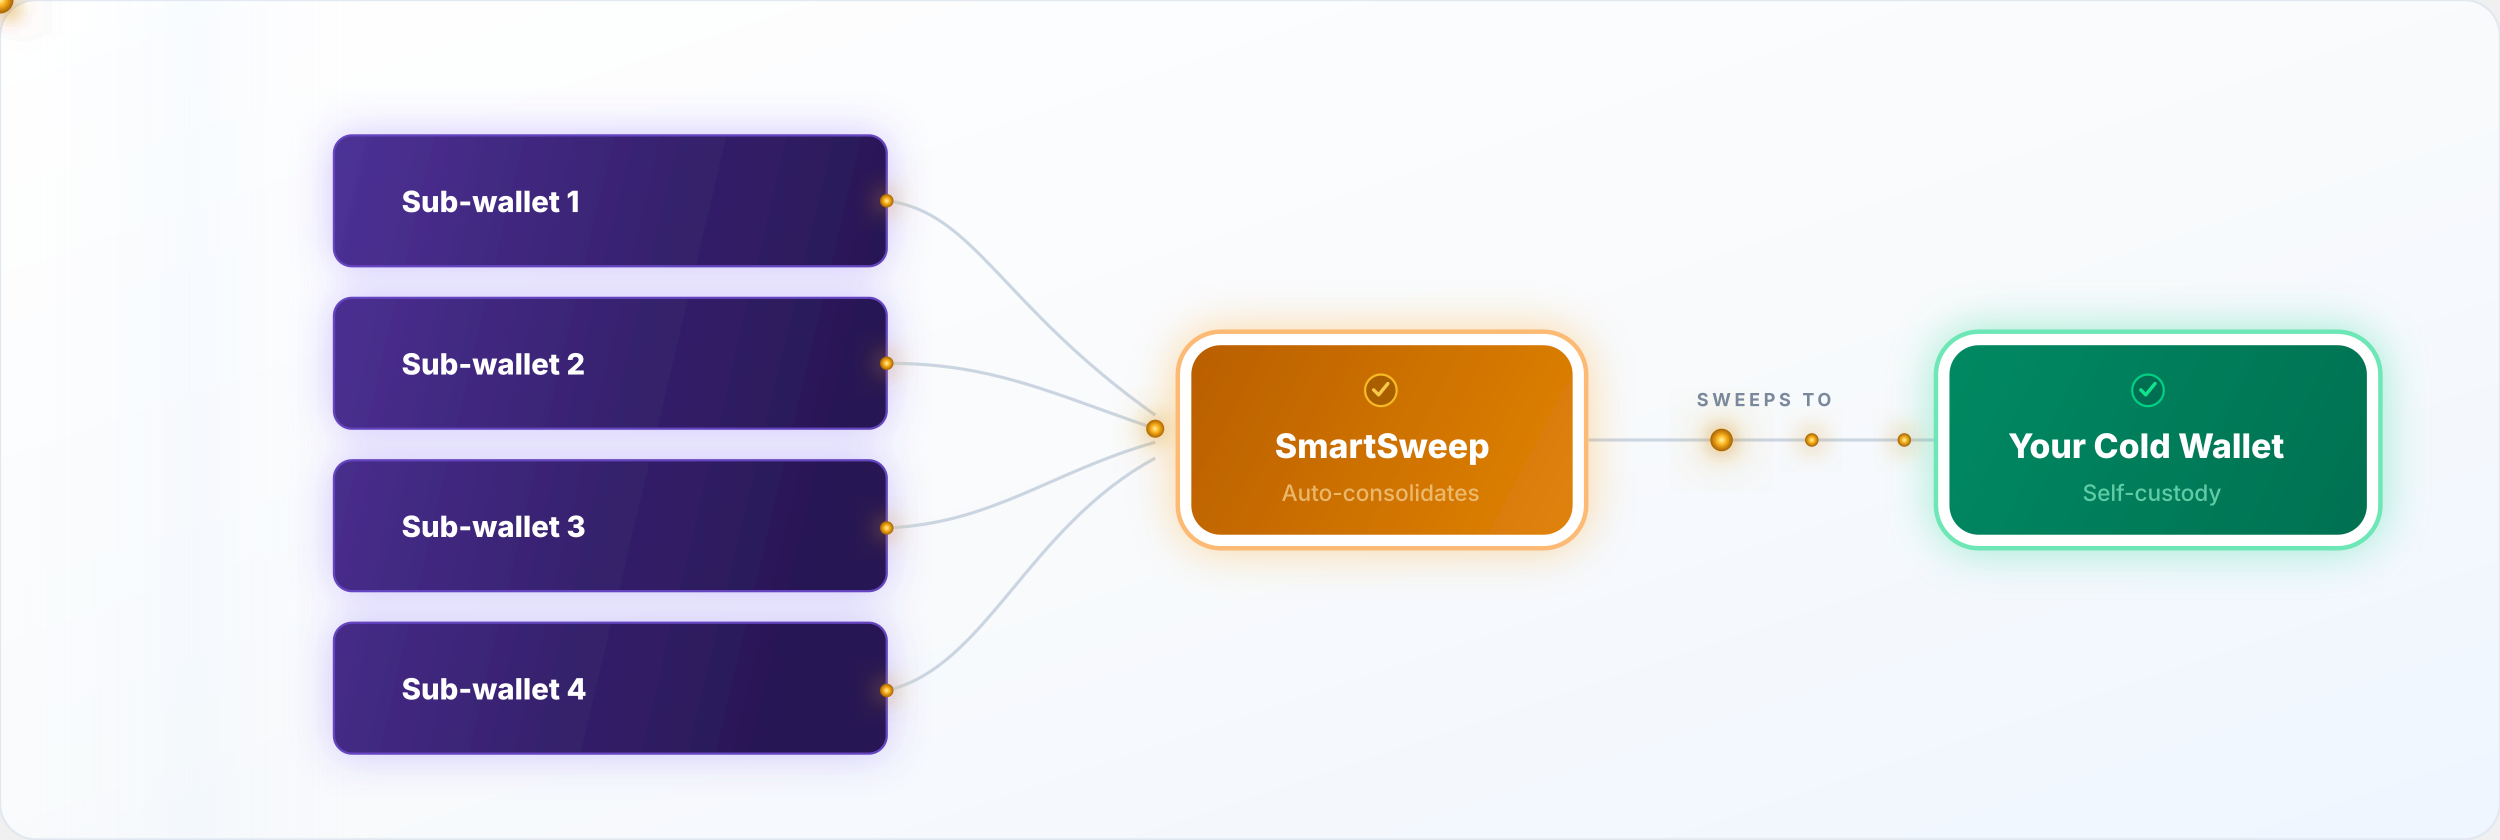
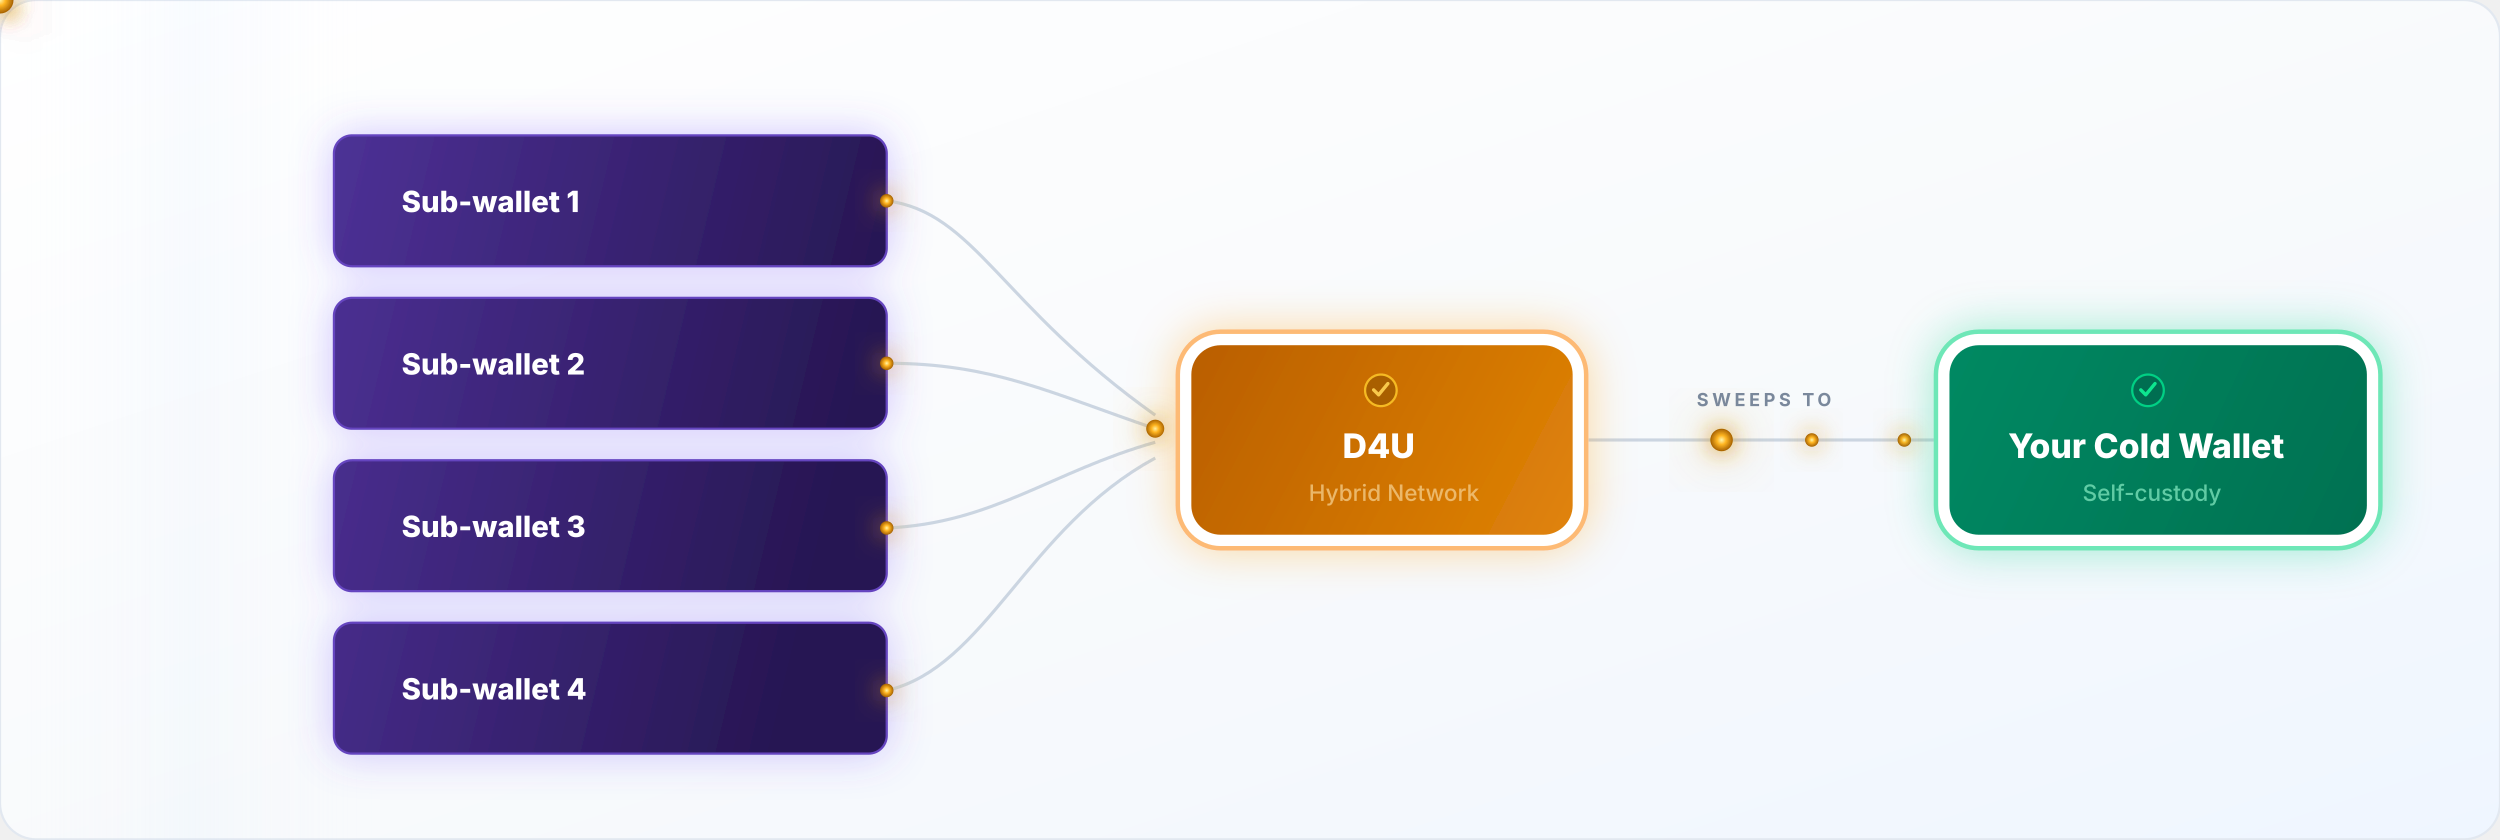
<svg xmlns="http://www.w3.org/2000/svg" width="1108" height="372" viewBox="0 0 1108 372" fill="none">
  <defs>
    <filter id="goldGlow" x="-180%" y="-180%" width="460%" height="460%">
      <feGaussianBlur stdDeviation="5" result="b1" />
      <feGaussianBlur stdDeviation="13" result="b2" />
      <feMerge>
        <feMergeNode in="b2" />
        <feMergeNode in="b1" />
        <feMergeNode in="SourceGraphic" />
      </feMerge>
    </filter>
    <filter id="purpleCardGlow" x="-25%" y="-45%" width="150%" height="190%">
      <feDropShadow dx="0" dy="0" stdDeviation="9" flood-color="#6f4dff" flood-opacity=".32" />
    </filter>
    <filter id="orangeCardGlow" x="-25%" y="-45%" width="150%" height="190%">
      <feDropShadow dx="0" dy="0" stdDeviation="10" flood-color="#ff9900" flood-opacity=".36" />
    </filter>
    <filter id="greenCardGlow" x="-25%" y="-45%" width="150%" height="190%">
      <feDropShadow dx="0" dy="0" stdDeviation="10" flood-color="#00d084" flood-opacity=".36" />
    </filter>
    <linearGradient id="bgVignette" x1="0" y1="0" x2="1" y2="1">
      <stop offset="0" stop-color="#FFFFFF" />
      <stop offset=".55" stop-color="#F8FAFC" />
      <stop offset="1" stop-color="#EFF6FF" />
    </linearGradient>
    <linearGradient id="sweepFade" x1="0" y1="0" x2="1" y2="0">
      <stop offset="0" stop-color="#FFFFFF" stop-opacity="0" />
      <stop offset=".5" stop-color="#DBEAFE" stop-opacity=".35" />
      <stop offset="1" stop-color="#FFFFFF" stop-opacity="0" />
    </linearGradient>
    <linearGradient id="purpleCard" x1="148" y1="60" x2="393" y2="118" gradientUnits="userSpaceOnUse">
      <stop stop-color="#4D3196" />
      <stop offset="1" stop-color="#271753" />
    </linearGradient>
    <linearGradient id="orangeCard" x1="528" y1="148" x2="700" y2="238" gradientUnits="userSpaceOnUse">
      <stop stop-color="#B95E00" />
      <stop offset="1" stop-color="#E18408" />
    </linearGradient>
    <linearGradient id="greenCard" x1="858" y1="151" x2="1044" y2="238" gradientUnits="userSpaceOnUse">
      <stop stop-color="#008A63" />
      <stop offset="1" stop-color="#037151" />
    </linearGradient>
    <radialGradient id="gold" cx="50%" cy="50%" r="50%">
      <stop offset="0%" stop-color="#fff4a9" />
      <stop offset="40%" stop-color="#ffb623" />
      <stop offset="100%" stop-color="#a56000" />
    </radialGradient>
    <path id="route1" d="M393 89 C432 94 443 135 512 184" />
    <path id="route2" d="M393 161 C440 161 465 174 512 190" />
    <path id="route3" d="M393 234 C440 232 466 209 512 196" />
    <path id="route4" d="M393 306 C437 296 455 234 512 203" />
    <path id="routeOut" d="M704 195 L858 195" />
    <style>
      .label { fill:#BBADEB; font:700 8px Inter, Arial, sans-serif; letter-spacing:2px; }
      .txt { fill:#fff; font:800 13px Inter, Arial, sans-serif; }
      .title { fill:#fff; font:800 15px Inter, Arial, sans-serif; }
      .subOrange { fill:#F2C982; font:500 10px Inter, Arial, sans-serif; opacity:.8; }
      .subGreen { fill:#78E0B8; font:500 10px Inter, Arial, sans-serif; opacity:.8; }
      .tiny { fill:#64748B; font:700 8px Inter, Arial, sans-serif; letter-spacing:1.6px; opacity:.85; }
      .line { stroke:#CBD5E1; stroke-width:1.4; fill:none; opacity:1; }
      .trail {
        stroke:#ffb322;
        stroke-width:2.4;
        fill:none;
        stroke-linecap:round;
        stroke-dasharray:18 200;
        filter:url(#goldGlow);
        opacity:0;
      }

      /* The real "filter" effect in the video: glowing energy particles flowing along paths */
      .trail1 { animation: trailPulse 3s linear infinite; }
      .trail2 { animation: trailPulse 3s linear infinite .2s; }
      .trail3 { animation: trailPulse 3s linear infinite .4s; }
      .trail4 { animation: trailPulse 3s linear infinite .6s; }
      .trail5 { animation: trailPulse 3s linear infinite 1.45s; }

      @keyframes trailPulse {
        0%, 8%, 100% { opacity:0; stroke-dashoffset:190; }
        18% { opacity:.95; }
        42% { opacity:.55; stroke-dashoffset:0; }
        55% { opacity:0; }
      }

      .energy {
        fill:url(#gold);
        filter:url(#goldGlow);
      }

      .energyStatic {
        fill:url(#gold);
        filter:url(#goldGlow);
        animation: blink 2.2s ease-in-out infinite;
      }

      @keyframes blink {
        0%, 100% { opacity:.35; }
        50% { opacity:1; }
      }

      .scanLine {
        opacity:.45;
        animation: bgScan 3s linear infinite;
      }

      @keyframes bgScan {
        from { transform: translateX(-260px); }
        to { transform: translateX(1108px); }
      }
    </style>
  </defs>
  <rect width="1108" height="372" rx="16" fill="url(#bgVignette)" stroke="#E2E8F0" stroke-width="1" />
  <g class="scanLine">
    <rect x="0" y="0" width="170" height="372" fill="url(#sweepFade)" />
  </g>
  <g filter="url(#purpleCardGlow)">
    <rect x="148" y="60" width="245" height="58" rx="8" fill="url(#purpleCard)" stroke="#6544bf" />
    <rect x="148" y="132" width="245" height="58" rx="8" fill="url(#purpleCard)" stroke="#6544bf" />
    <rect x="148" y="204" width="245" height="58" rx="8" fill="url(#purpleCard)" stroke="#6544bf" />
    <rect x="148" y="276" width="245" height="58" rx="8" fill="url(#purpleCard)" stroke="#6544bf" />
  </g>
  <g>
    <g transform="translate(93 24)">
      <text x="85" y="70" class="txt">Sub-wallet 1</text>
    </g>
    <g transform="translate(93 96)">
      <text x="85" y="70" class="txt">Sub-wallet 2</text>
    </g>
    <g transform="translate(93 168)">
      <text x="85" y="70" class="txt">Sub-wallet 3</text>
    </g>
    <g transform="translate(93 240)">
      <text x="85" y="70" class="txt">Sub-wallet 4</text>
    </g>
  </g>
  <use href="#route1" class="line" />
  <use href="#route2" class="line" />
  <use href="#route3" class="line" />
  <use href="#route4" class="line" />
  <use href="#routeOut" class="line" />
  <use href="#route1" class="trail trail1" />
  <use href="#route2" class="trail trail2" />
  <use href="#route3" class="trail trail3" />
  <use href="#route4" class="trail trail4" />
  <use href="#routeOut" class="trail trail5" />
  <circle class="energyStatic" cx="393" cy="89" r="3" />
  <circle class="energyStatic" cx="393" cy="161" r="3" />
  <circle class="energyStatic" cx="393" cy="234" r="3" />
  <circle class="energyStatic" cx="393" cy="306" r="3" />
  <circle class="energyStatic" cx="512" cy="190" r="4" />
  <circle class="energyStatic" cx="763" cy="195" r="5" />
  <circle class="energyStatic" cx="803" cy="195" r="3" />
  <circle class="energyStatic" cx="844" cy="195" r="3" />
  <circle r="5" class="energy">
    <animateMotion dur="3s" repeatCount="indefinite" begin="0s">
      <mpath href="#route1" />
    </animateMotion>
    <animate attributeName="opacity" values="0;1;1;0" keyTimes="0;0.15;0.55;1" dur="3s" repeatCount="indefinite" />
  </circle>
  <circle r="5" class="energy">
    <animateMotion dur="3s" repeatCount="indefinite" begin=".2s">
      <mpath href="#route2" />
    </animateMotion>
    <animate attributeName="opacity" values="0;1;1;0" keyTimes="0;0.15;0.55;1" dur="3s" repeatCount="indefinite" begin=".2s" />
  </circle>
  <circle r="5" class="energy">
    <animateMotion dur="3s" repeatCount="indefinite" begin=".4s">
      <mpath href="#route3" />
    </animateMotion>
    <animate attributeName="opacity" values="0;1;1;0" keyTimes="0;0.15;0.55;1" dur="3s" repeatCount="indefinite" begin=".4s" />
  </circle>
  <circle r="4" class="energy">
    <animateMotion dur="3s" repeatCount="indefinite" begin=".6s">
      <mpath href="#route4" />
    </animateMotion>
    <animate attributeName="opacity" values="0;1;1;0" keyTimes="0;0.15;0.55;1" dur="3s" repeatCount="indefinite" begin=".6s" />
  </circle>
  <circle r="6" class="energy">
    <animateMotion dur="3s" repeatCount="indefinite" begin="1.45s">
      <mpath href="#routeOut" />
    </animateMotion>
    <animate attributeName="opacity" values="0;1;1;0" keyTimes="0;0.12;0.75;1" dur="3s" repeatCount="indefinite" begin="1.45s" />
  </circle>
  <g filter="url(#orangeCardGlow)">
    <rect x="522" y="147" width="181" height="96" rx="19" fill="#FFFFFF" stroke="#FDBA74" stroke-width="2" />
    <rect x="528" y="153" width="169" height="84" rx="13" fill="url(#orangeCard)" />
    <circle cx="612" cy="173" r="7" fill="#A95E00" stroke="#F5BA24" />
    <path d="M608.8 172.8l2.2 2.2 4.1-5" stroke="#F8C84C" stroke-width="1.5" stroke-linecap="round" stroke-linejoin="round" />
-     <text x="565" y="203" class="title">SmartSweep</text>
-     <text x="568" y="222" class="subOrange">Auto-consolidates</text>
+     <text x="595" y="203" class="title">D4U</text>
+     <text x="580" y="222" class="subOrange">Hybrid Network</text>
  </g>
  <text x="752" y="180" class="tiny">SWEEPS TO</text>
  <g filter="url(#greenCardGlow)">
    <rect x="858" y="147" width="197" height="96" rx="19" fill="#FFFFFF" stroke="#6EE7B7" stroke-width="2" />
    <rect x="864" y="153" width="185" height="84" rx="13" fill="url(#greenCard)" />
    <circle cx="952" cy="173" r="7" fill="#006E51" stroke="#00D084" />
    <path d="M948.8 172.8l2.2 2.2 4.1-5" stroke="#0DE68F" stroke-width="1.5" stroke-linecap="round" stroke-linejoin="round" />
    <text x="890" y="203" class="title">Your Cold Wallet</text>
    <text x="923" y="222" class="subGreen">Self-custody</text>
  </g>
</svg>
